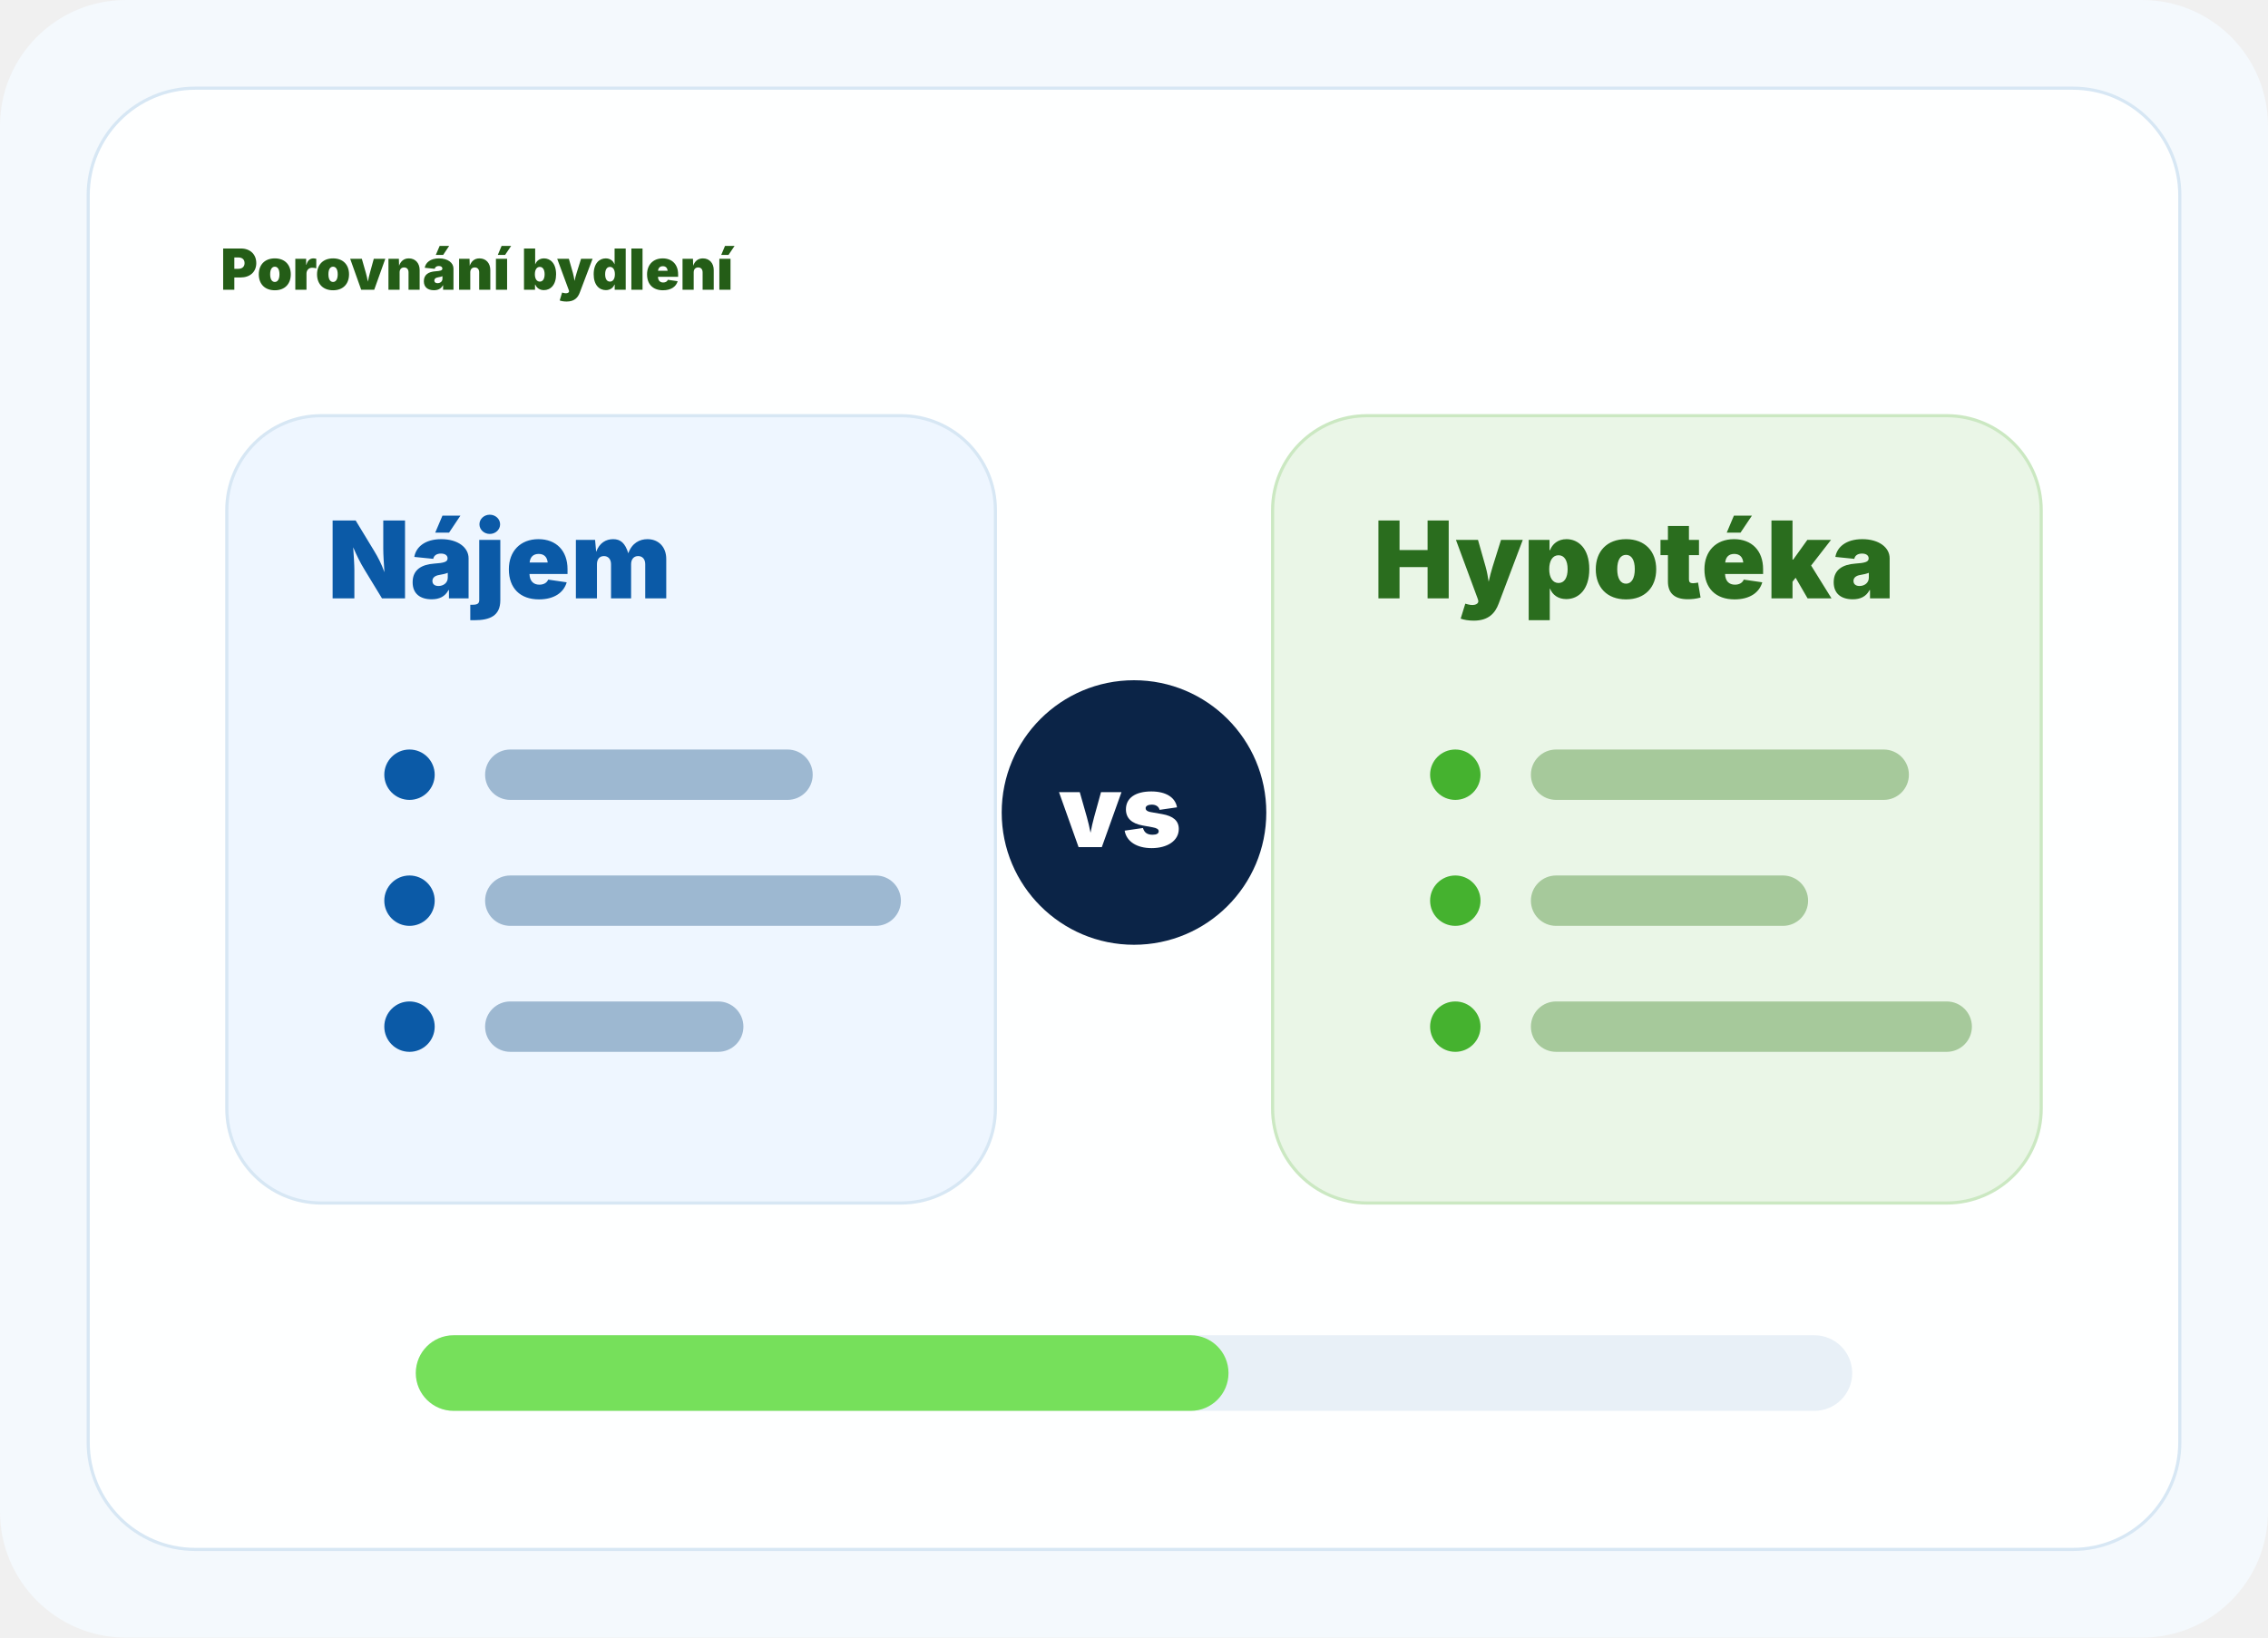
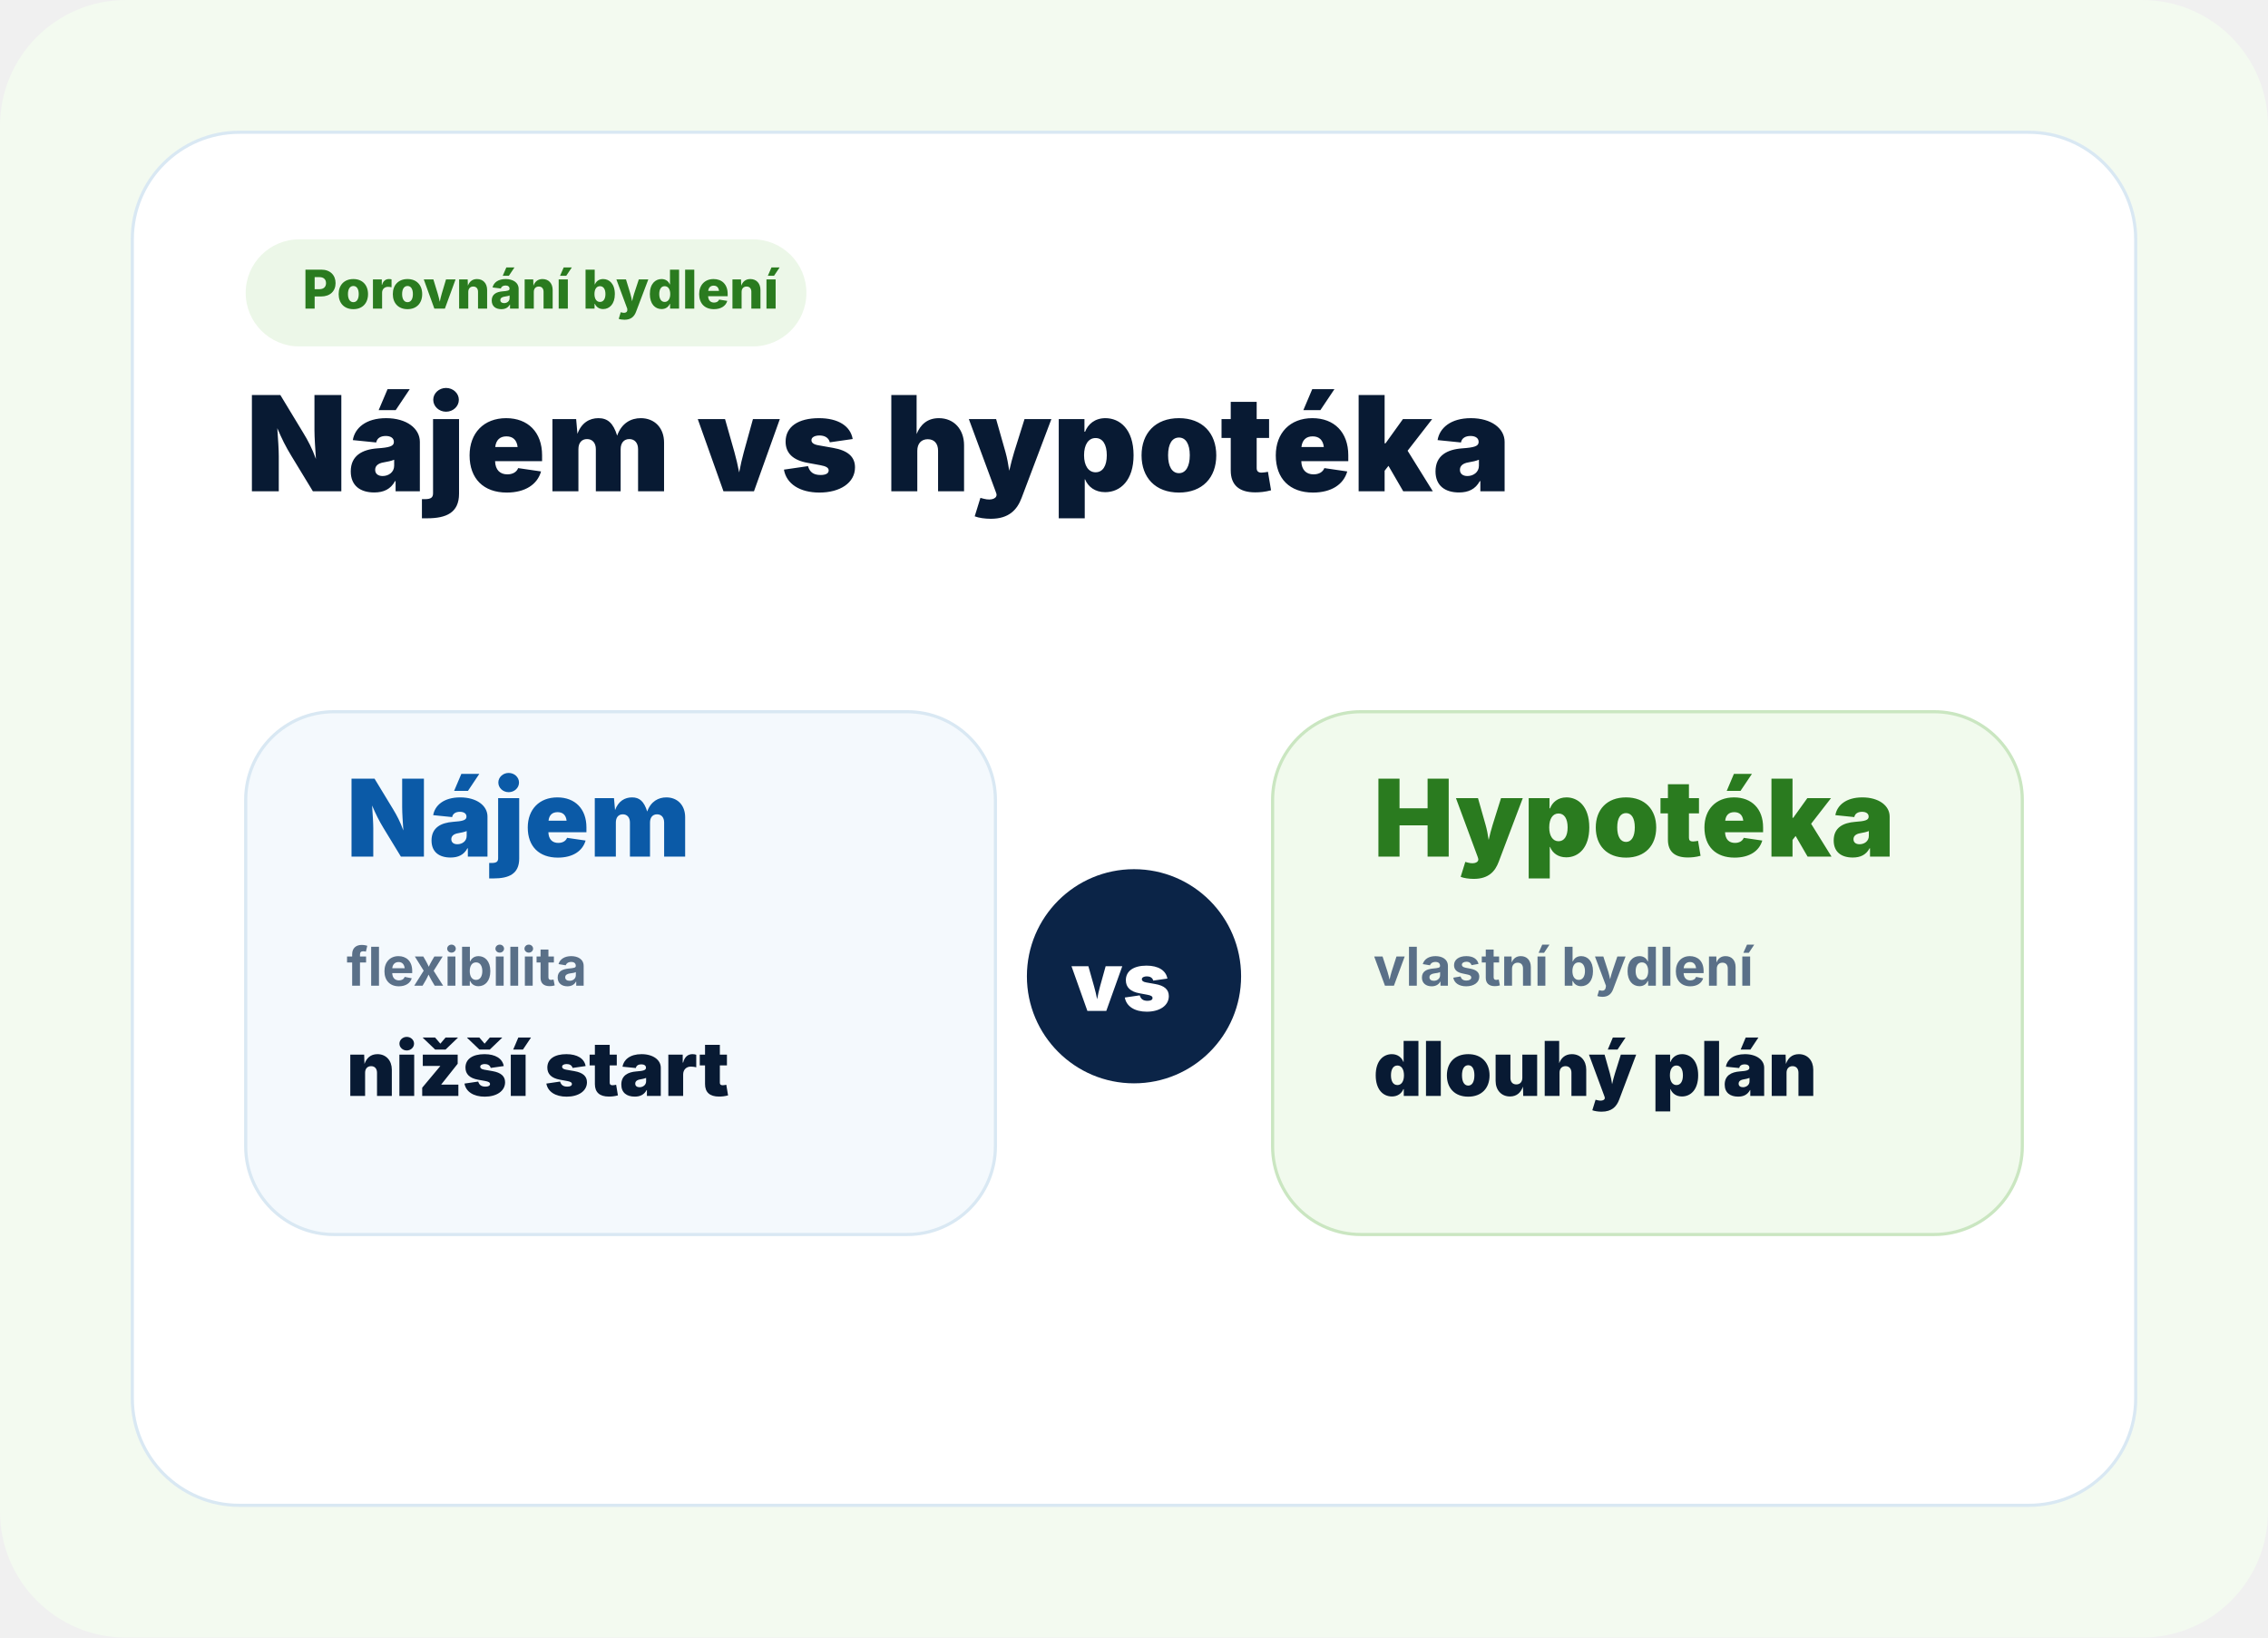
<svg xmlns="http://www.w3.org/2000/svg" width="720" height="520" viewBox="0 0 720 520" fill="none">
  <rect width="720" height="520" rx="40" fill="url(#bg)" />
-   <rect x="28" y="28" width="664" height="464" rx="34" fill="#fff" fill-opacity=".93" stroke="#D7E7F4" />
-   <text x="70" y="92" fill="#245D17" font-family="Inter, Arial" font-size="18" font-weight="850">Porovnání bydlení</text>
-   <g transform="translate(72 132)">
-     <rect width="244" height="250" rx="30" fill="#EEF6FF" stroke="#D7E7F4" />
-     <text x="32" y="58" fill="#0B5AA7" font-family="Inter, Arial" font-size="34" font-weight="900">Nájem</text>
-     <circle cx="58" cy="114" r="8" fill="#0B5AA7" />
-     <rect x="82" y="106" width="104" height="16" rx="8" fill="#9DB8D1" />
-     <circle cx="58" cy="154" r="8" fill="#0B5AA7" />
-     <rect x="82" y="146" width="132" height="16" rx="8" fill="#9DB8D1" />
-     <circle cx="58" cy="194" r="8" fill="#0B5AA7" />
-     <rect x="82" y="186" width="82" height="16" rx="8" fill="#9DB8D1" />
+   <rect x="42" y="42" width="636" height="436" rx="34" fill="#fff" stroke="#D9E8F3" />
+   <rect x="78" y="76" width="178" height="34" rx="17" fill="#ECF7E8" />
+   <text x="96" y="98" fill="#2A7B1F" font-family="Inter,Arial,sans-serif" font-size="17" font-weight="800">Porovnání bydlení</text>
+   <text x="78" y="156" fill="#081A33" font-family="Inter,Arial,sans-serif" font-size="42" font-weight="900">Nájem vs hypotéka</text>
+   <g>
+     <rect x="78" y="226" width="238" height="166" rx="28" fill="#F4F9FD" stroke="#D9E8F3" />
+     <text x="110" y="272" fill="#0B5AA7" font-family="Inter,Arial,sans-serif" font-size="34" font-weight="900">Nájem</text>
+     <text x="110" y="313" fill="#5A7088" font-family="Inter,Arial,sans-serif" font-size="17" font-weight="700">flexibilita</text>
+     <text x="110" y="348" fill="#081A33" font-family="Inter,Arial,sans-serif" font-size="24" font-weight="900">nižší start</text>
  </g>
-   <circle cx="360" cy="258" r="42" fill="#0B2447" />
-   <text x="336" y="269" fill="#fff" font-family="Inter, Arial" font-size="32" font-weight="900">vs</text>
-   <g transform="translate(404 132)">
-     <rect width="244" height="250" rx="30" fill="#EAF6E7" stroke="#CBE8C2" />
-     <text x="32" y="58" fill="#2A6D1E" font-family="Inter, Arial" font-size="34" font-weight="900">Hypotéka</text>
-     <circle cx="58" cy="114" r="8" fill="#45B22F" />
-     <rect x="82" y="106" width="120" height="16" rx="8" fill="#A6C99B" />
-     <circle cx="58" cy="154" r="8" fill="#45B22F" />
-     <rect x="82" y="146" width="88" height="16" rx="8" fill="#A6C99B" />
-     <circle cx="58" cy="194" r="8" fill="#45B22F" />
-     <rect x="82" y="186" width="140" height="16" rx="8" fill="#A6C99B" />
+   <circle cx="360" cy="310" r="34" fill="#0B2447" />
+   <text x="340" y="321" fill="#fff" font-family="Inter,Arial,sans-serif" font-size="26" font-weight="900">vs</text>
+   <g>
+     <rect x="404" y="226" width="238" height="166" rx="28" fill="#F1FAED" stroke="#CAE6C1" />
+     <text x="436" y="272" fill="#2A7B1F" font-family="Inter,Arial,sans-serif" font-size="34" font-weight="900">Hypotéka</text>
+     <text x="436" y="313" fill="#5A7088" font-family="Inter,Arial,sans-serif" font-size="17" font-weight="700">vlastní bydlení</text>
+     <text x="436" y="348" fill="#081A33" font-family="Inter,Arial,sans-serif" font-size="24" font-weight="900">dlouhý plán</text>
  </g>
-   <rect x="132" y="424" width="456" height="24" rx="12" fill="#E8F0F7" />
-   <rect x="132" y="424" width="258" height="24" rx="12" fill="#76E05B" />
  <defs>
    <linearGradient id="bg" x1="0" y1="0" x2="720" y2="520">
-       <stop stop-color="#F4F9FD" />
-       <stop offset="1" stop-color="#E7F4EF" />
+       <stop stop-color="#F3FAF0" />
+       <stop offset="1" stop-color="#EAF4FF" />
    </linearGradient>
  </defs>
</svg>
